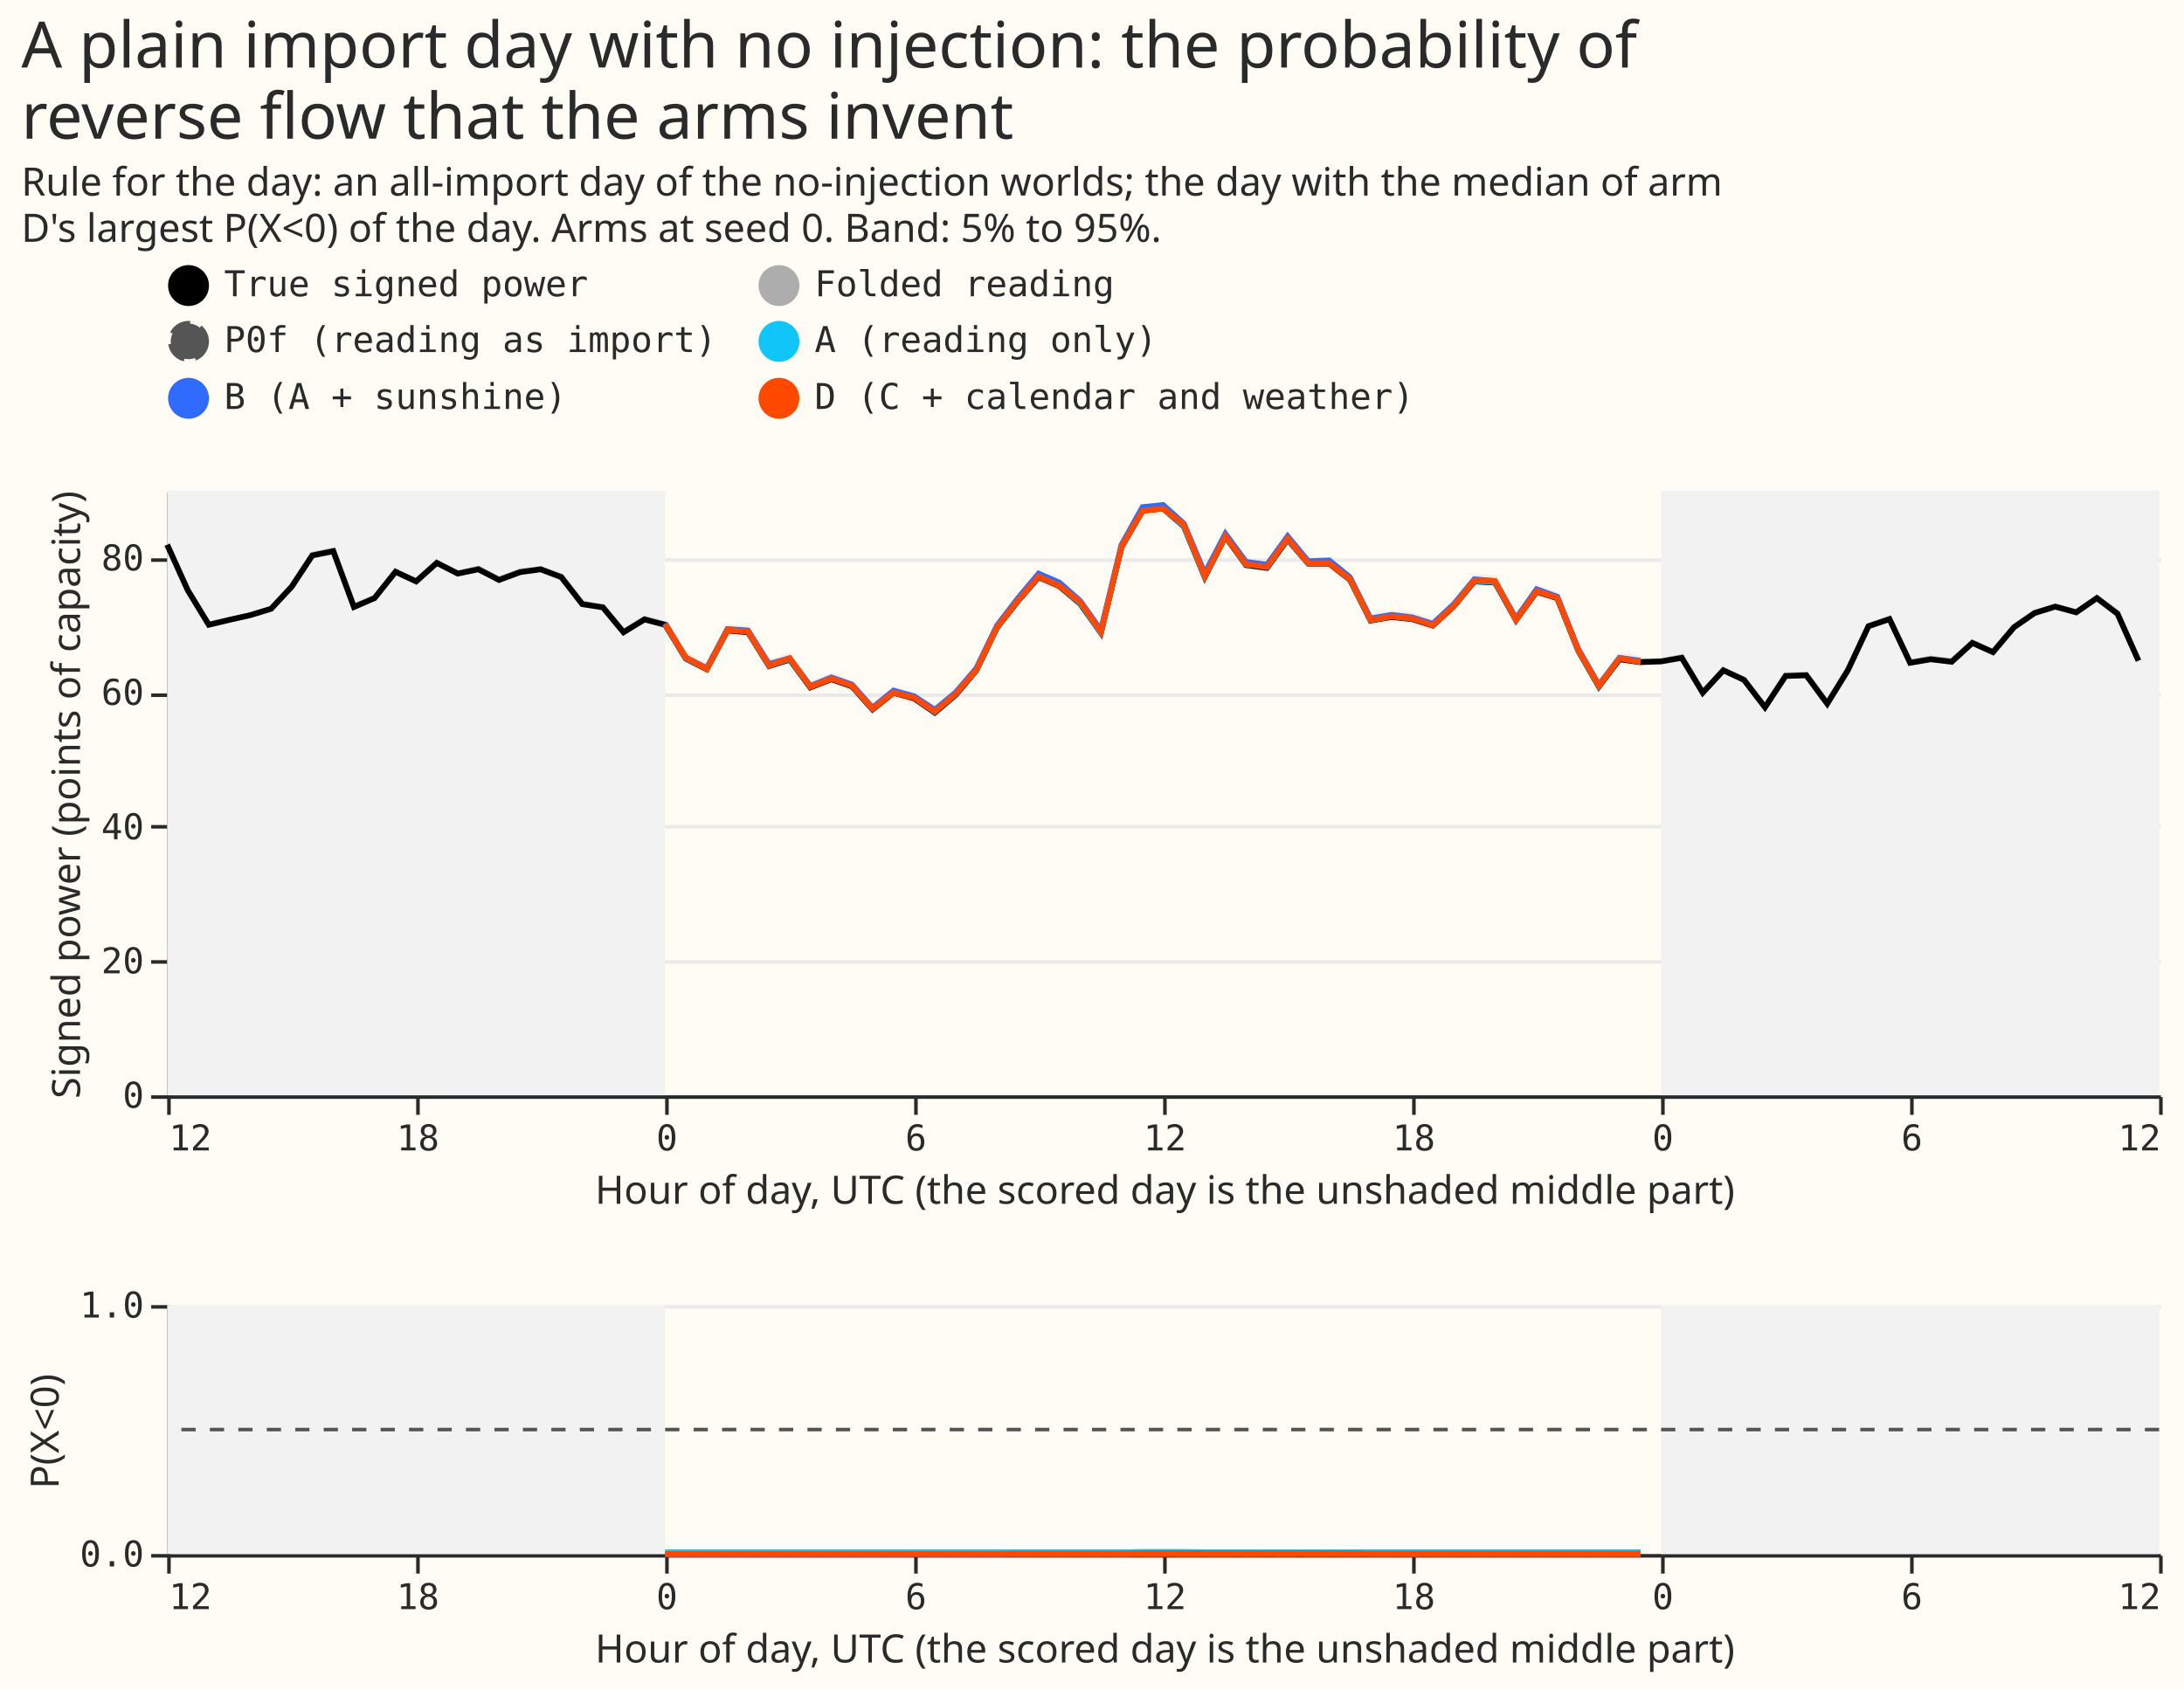
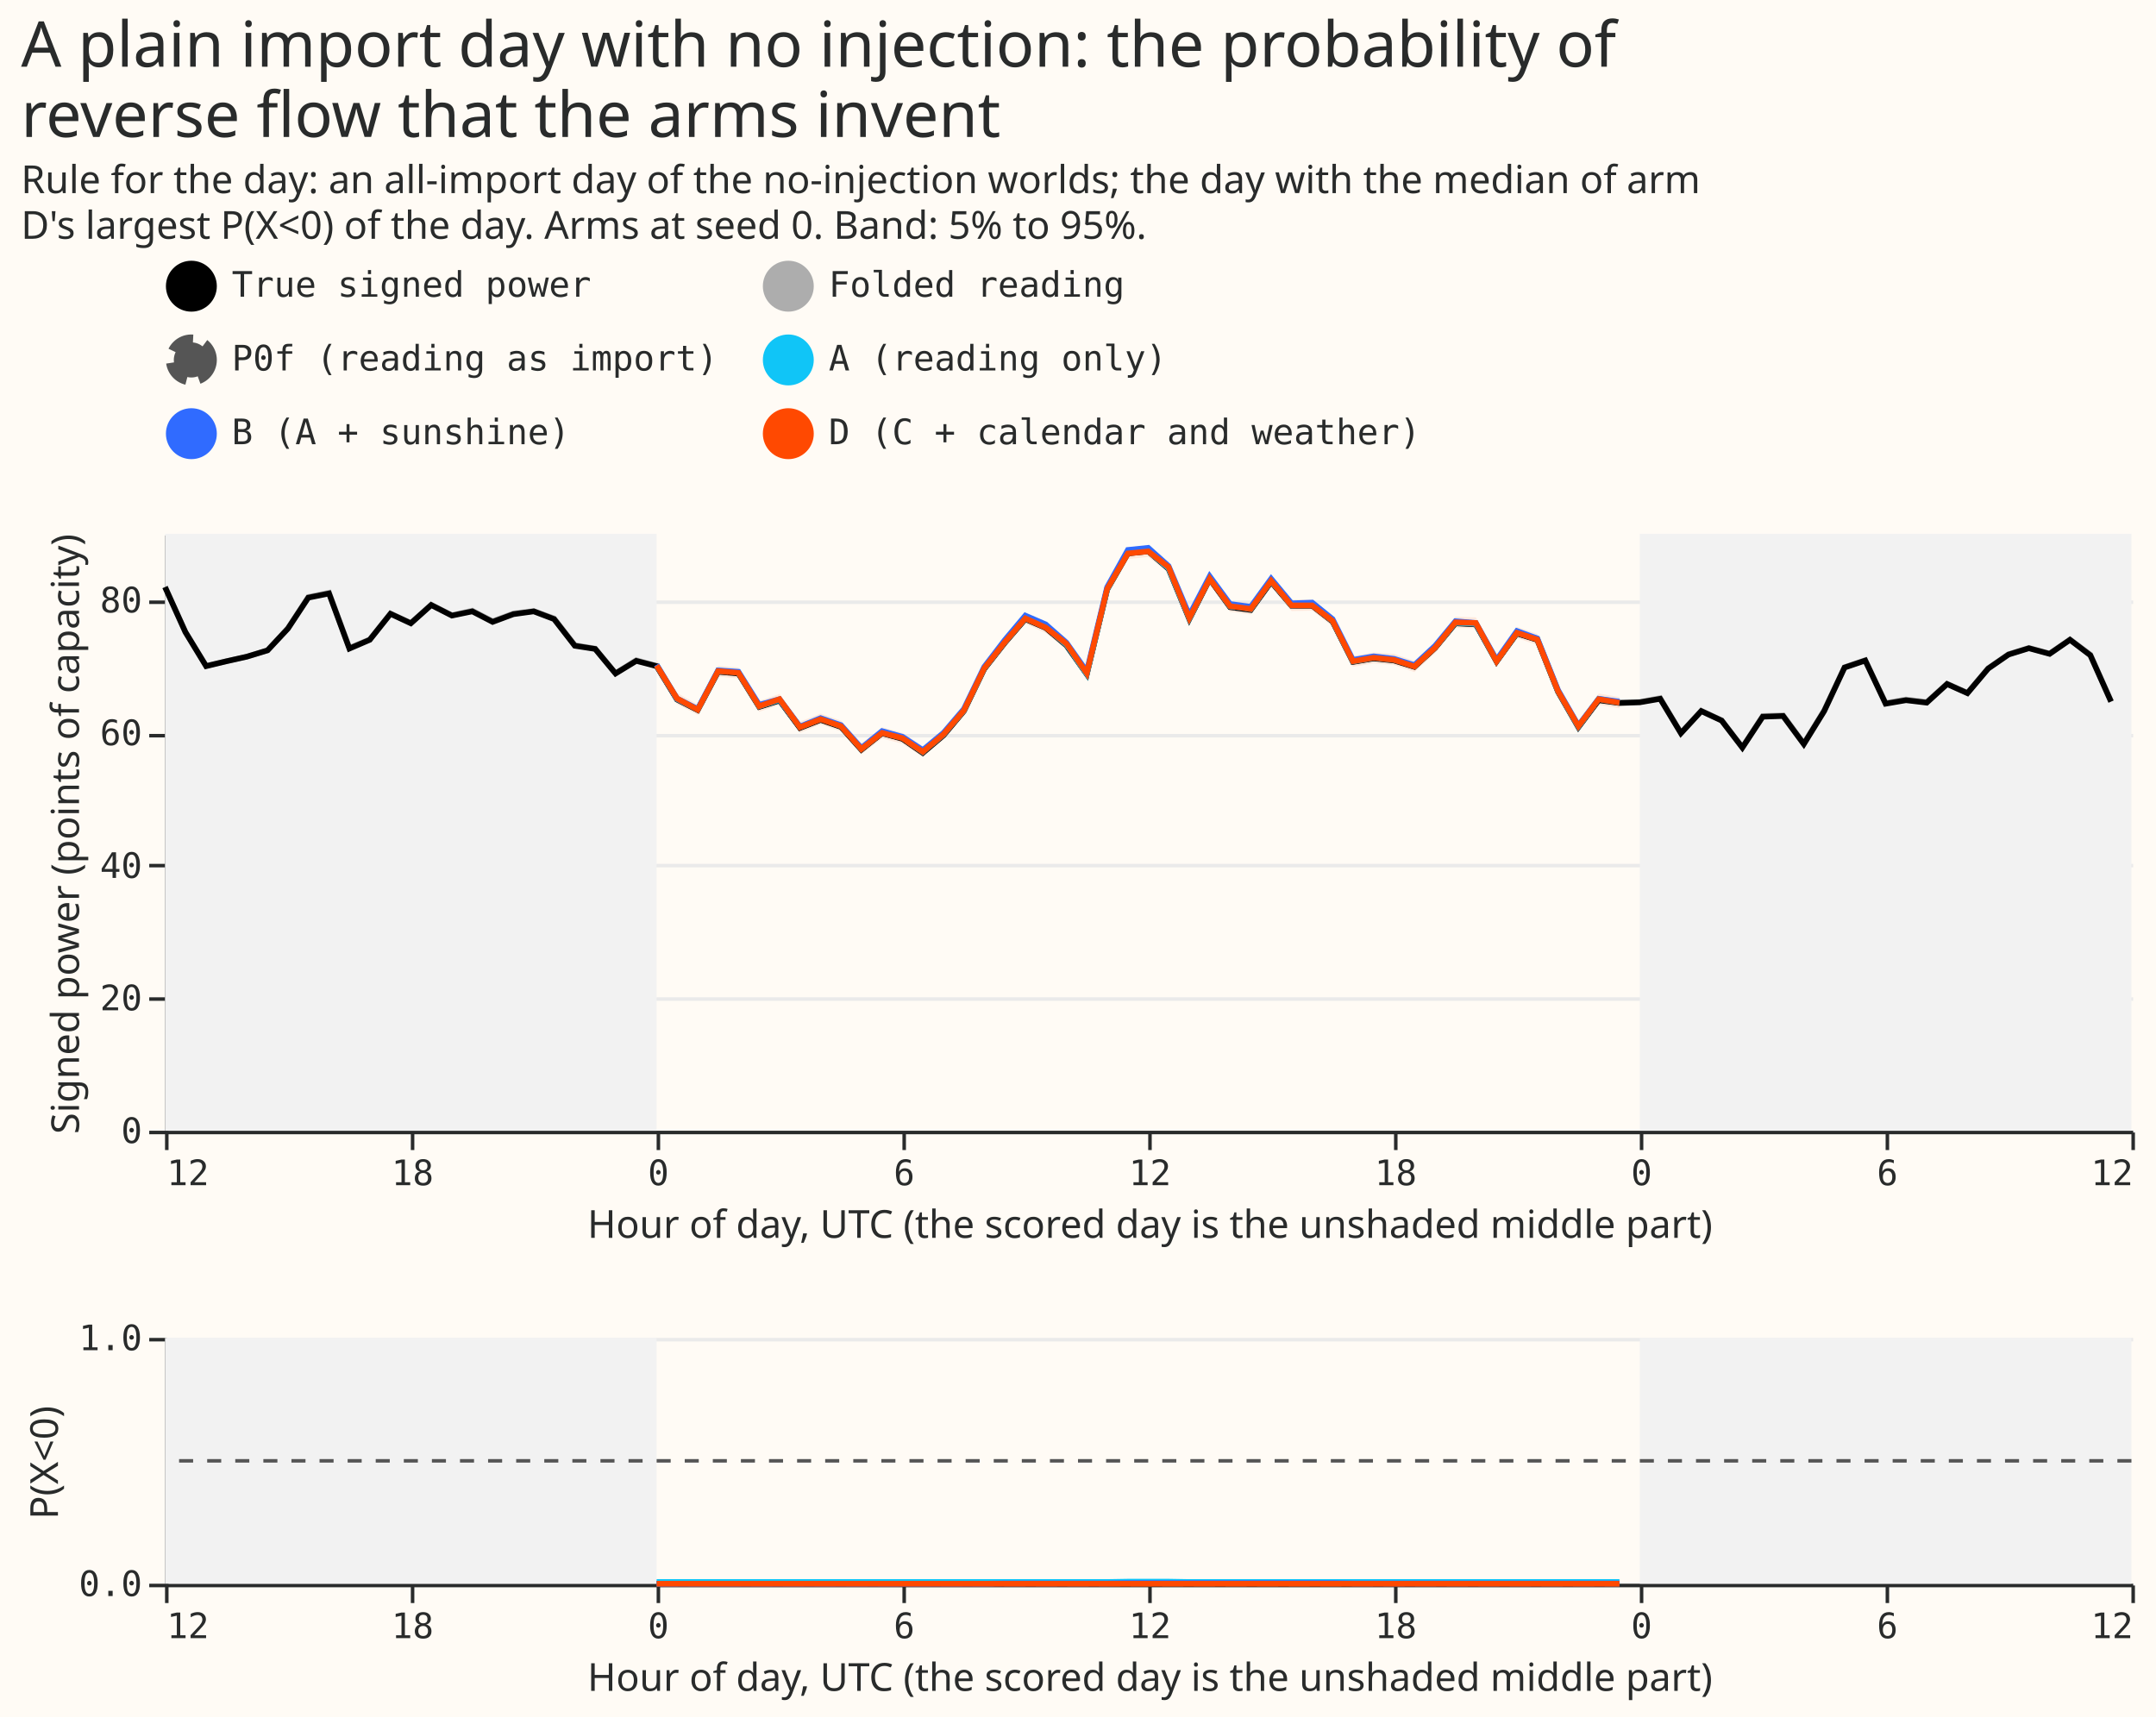
- <svg xmlns="http://www.w3.org/2000/svg" width="614" height="475" class="marks" viewBox="0 0 614 475">
-   <path fill="#fffbf5" d="M0 0h614v475H0z" />
+ <svg xmlns="http://www.w3.org/2000/svg" width="614" height="489" class="marks" viewBox="0 0 614 489">
+   <path fill="#fffbf5" d="M0 0h614v489H0z" />
  <g fill="none" stroke-miterlimit="10" aria-roledescription="group mark container" class="mark-group role-frame root">
-     <path d="M47 138h560z" aria-hidden="true" class="background" />
+     <path d="M47 152h560z" aria-hidden="true" class="background" />
    <g aria-roledescription="group mark container" class="mark-group role-scope concat_0_group">
-       <path fill="#fffbf5" d="M47.5 138.5h560v170h-560Z" aria-hidden="true" class="background" />
+       <path fill="#fffbf5" d="M47.5 152.5h560v170h-560Z" aria-hidden="true" class="background" />
      <g aria-hidden="true" class="mark-group role-axis">
-         <path stroke="#eaeaea" d="M47.5 308.5h560m-560-38h560m-560-38h560m-560-37h560m-560-38h560" class="mark-rule role-axis-grid" pointer-events="none" />
+         <path stroke="#eaeaea" d="M47.5 322.5h560m-560-38h560m-560-38h560m-560-37h560m-560-38h560" class="mark-rule role-axis-grid" pointer-events="none" />
      </g>
      <g aria-label="X-axis titled 'Hour of day, UTC (the scored day is the unshaded middle part)' for a linear scale with values from −12 to 36" aria-roledescription="axis" class="mark-group role-axis" pointer-events="none">
-         <path stroke="#292b2b" d="M47.5 308.5v5m70-5v5m70-5v5m70-5v5m70-5v5m70-5v5m70-5v5m70-5v5m70-5v5" class="mark-rule role-axis-tick" />
+         <path stroke="#292b2b" d="M47.5 322.5v5m70-5v5m70-5v5m70-5v5m70-5v5m70-5v5m70-5v5m70-5v5m70-5v5" class="mark-rule role-axis-tick" />
        <g fill="#292b2b" class="mark-text role-axis-label" font-family="Matter Semi Mono, Roboto Mono, monospace" font-size="10">
-           <text transform="translate(47.5 323.5)">12</text>
-           <text text-anchor="middle" transform="translate(117.5 323.5)">18</text>
-           <text text-anchor="middle" transform="translate(187.5 323.5)">0</text>
-           <text text-anchor="middle" transform="translate(257.5 323.5)">6</text>
-           <text text-anchor="middle" transform="translate(327.5 323.5)">12</text>
-           <text text-anchor="middle" transform="translate(397.5 323.5)">18</text>
-           <text text-anchor="middle" transform="translate(467.5 323.5)">0</text>
-           <text text-anchor="middle" transform="translate(537.5 323.5)">6</text>
-           <text text-anchor="end" transform="translate(607.5 323.5)">12</text>
+           <text transform="translate(47.5 337.5)">12</text>
+           <text text-anchor="middle" transform="translate(117.5 337.5)">18</text>
+           <text text-anchor="middle" transform="translate(187.5 337.5)">0</text>
+           <text text-anchor="middle" transform="translate(257.5 337.5)">6</text>
+           <text text-anchor="middle" transform="translate(327.5 337.5)">12</text>
+           <text text-anchor="middle" transform="translate(397.5 337.5)">18</text>
+           <text text-anchor="middle" transform="translate(467.5 337.5)">0</text>
+           <text text-anchor="middle" transform="translate(537.5 337.5)">6</text>
+           <text text-anchor="end" transform="translate(607.5 337.5)">12</text>
        </g>
-         <path stroke="#292b2b" d="M47.5 308.5h560" class="mark-rule role-axis-domain" />
-         <text fill="#292b2b" class="mark-text role-axis-title" font-family="Matter XH, DM Sans, sans-serif" font-size="11" text-anchor="middle" transform="translate(327.5 338.5)">Hour of day, UTC (the scored day is the unshaded middle part)</text>
+         <path stroke="#292b2b" d="M47.5 322.5h560" class="mark-rule role-axis-domain" />
+         <text fill="#292b2b" class="mark-text role-axis-title" font-family="Matter XH, DM Sans, sans-serif" font-size="11" text-anchor="middle" transform="translate(327.5 352.5)">Hour of day, UTC (the scored day is the unshaded middle part)</text>
      </g>
      <g aria-label="Y-axis titled 'Signed power (points of capacity)' for a linear scale with values from 0 to 90" aria-roledescription="axis" class="mark-group role-axis" pointer-events="none">
-         <path stroke="#292b2b" d="M47.5 308.5h-5m5-38h-5m5-38h-5m5-37h-5m5-38h-5" class="mark-rule role-axis-tick" />
+         <path stroke="#292b2b" d="M47.5 322.5h-5m5-38h-5m5-38h-5m5-37h-5m5-38h-5" class="mark-rule role-axis-tick" />
        <g fill="#292b2b" class="mark-text role-axis-label" font-family="Matter Semi Mono, Roboto Mono, monospace" font-size="10" text-anchor="end">
-           <text transform="translate(40.5 311.5)">0</text>
-           <text transform="translate(40.5 273.7)">20</text>
-           <text transform="translate(40.5 236)">40</text>
-           <text transform="translate(40.5 198.2)">60</text>
-           <text transform="translate(40.5 160.4)">80</text>
+           <text transform="translate(40.5 325.5)">0</text>
+           <text transform="translate(40.5 287.7)">20</text>
+           <text transform="translate(40.5 250)">40</text>
+           <text transform="translate(40.5 212.2)">60</text>
+           <text transform="translate(40.5 174.4)">80</text>
        </g>
-         <path stroke="#292b2b" d="M47.5 308.5v-170" class="mark-rule role-axis-domain" />
-         <text fill="#292b2b" class="mark-text role-axis-title" font-family="Matter XH, DM Sans, sans-serif" font-size="11" text-anchor="middle" transform="rotate(-90 123 100.5)">Signed power (points of capacity)</text>
+         <path stroke="#292b2b" d="M47.5 322.5v-170" class="mark-rule role-axis-domain" />
+         <text fill="#292b2b" class="mark-text role-axis-title" font-family="Matter XH, DM Sans, sans-serif" font-size="11" text-anchor="middle" transform="rotate(-90 130 107.5)">Signed power (points of capacity)</text>
      </g>
-       <path fill="#f2f2f2" d="M47 138h140v170H47Zm420 0h140v170H467Z" aria-hidden="true" class="mark-rect role-mark concat_0_layer_0_marks" />
+       <path fill="#f2f2f2" d="M47 152h140v170H47Zm420 0h140v170H467Z" aria-hidden="true" class="mark-rect role-mark concat_0_layer_0_marks" />
      <g aria-roledescription="group mark container" class="mark-group role-scope concat_0_layer_1_pathgroup">
-         <path d="M47 138h560v170H47Z" aria-hidden="true" class="background" />
-         <path fill="#ff4901" d="m187 177 5.8 9.5 5.9 3.1 5.8-10.9 5.8.5 5.9 9.5 5.8-2 5.8 8 5.9-2.4 5.8 2 5.8 6.5 5.9-4.5 5.8 1.5 5.8 3.8 5.9-5 5.8-6.7 5.8-12 5.9-7.5 5.8-6.8 5.8 2.7 5.9 4.6 5.8 8.3 5.8-24 5.9-10 5.8-.6 5.8 4.5 5.9 14.5 5.8-11.2 5.8 7.8 5.9.8 5.8-8 5.8 7 5.9-.1 5.8 4.5 5.8 11.5 5.9-1 5.8.5 5.8 2 5.9-5.4 5.8-7.2 5.8.1 5.9 11 5.8-8.2 5.8 2 5.9 14.6 5.8 10 5.8-7.6 5.9 1v-3.2l-5.9-1-5.8 7.7-5.8-10-5.9-14.7-5.8-2-5.8 8.2-5.9-10.9-5.8-.2-5.8 7.3-5.9 5.3-5.8-2-5.8-.4-5.9 1-5.8-11.6-5.8-4.5-5.9.1-5.8-7-5.8 8-5.9-.7-5.8-7.9-5.8 11.3-5.9-14.5-5.8-4.6-5.8.6-5.9 10.1-5.8 24-5.8-8.3-5.9-4.6-5.8-2.7-5.8 6.8-5.9 7.4-5.8 12-5.8 6.8-5.9 5-5.8-3.8-5.8-1.6-5.9 4.6-5.8-6.5-5.8-2-5.9 2.3-5.8-7.9-5.8 2-5.9-9.5-5.8-.5-5.8 11-5.9-3.3-5.8-9.4Z" aria-hidden="true" class="mark-area role-mark concat_0_layer_1_marks" opacity=".1" />
+         <path d="M47 152h560v170H47Z" aria-hidden="true" class="background" />
+         <path fill="#ff4901" d="m187 191 5.8 9.5 5.9 3.1 5.8-10.9 5.8.5 5.9 9.5 5.8-2 5.8 8 5.9-2.4 5.8 2 5.8 6.5 5.9-4.5 5.8 1.5 5.8 3.8 5.9-5 5.8-6.7 5.8-12 5.9-7.5 5.8-6.8 5.8 2.7 5.9 4.6 5.8 8.3 5.8-24 5.9-10 5.8-.6 5.8 4.5 5.9 14.5 5.8-11.2 5.8 7.8 5.9.8 5.8-8 5.8 7 5.9-.1 5.8 4.5 5.8 11.5 5.9-1 5.8.5 5.8 2 5.9-5.4 5.8-7.2 5.8.1 5.9 11 5.8-8.2 5.8 2 5.9 14.6 5.8 10 5.8-7.6 5.9 1v-3.2l-5.9-1-5.8 7.7-5.8-10-5.9-14.7-5.8-2-5.8 8.2-5.9-10.9-5.8-.2-5.8 7.3-5.9 5.3-5.8-2-5.8-.4-5.9 1-5.8-11.6-5.8-4.5-5.9.1-5.8-7-5.8 8-5.9-.7-5.8-7.9-5.8 11.3-5.9-14.5-5.8-4.6-5.8.6-5.9 10.1-5.8 24-5.8-8.3-5.9-4.6-5.8-2.7-5.8 6.8-5.9 7.4-5.8 12-5.8 6.8-5.9 5-5.8-3.8-5.8-1.6-5.9 4.6-5.8-6.5-5.8-2-5.9 2.3-5.8-7.9-5.8 2-5.9-9.5-5.8-.5-5.8 11-5.9-3.3-5.8-9.4Z" aria-hidden="true" class="mark-area role-mark concat_0_layer_1_marks" opacity=".1" />
      </g>
      <g aria-roledescription="group mark container" class="mark-group role-scope concat_0_layer_2_pathgroup">
-         <path d="M47 138h560v170H47Z" aria-hidden="true" class="background" />
-         <path stroke="#adadad" stroke-dasharray="1,0" stroke-width="1.6" d="m47 153.1 5.8 12.9 5.9 9.6 5.8-1.3 5.8-1.3 5.9-1.8 5.8-6.3 5.8-8.9 5.9-1.2 5.8 15.7 5.8-2.4 5.9-7.4 5.8 2.7 5.8-5.2 5.9 3 5.8-1.3 5.8 3 5.9-2.2 5.8-.7 5.8 2.1 5.9 7.6 5.8 1 5.8 7 5.9-3.7 5.8 1.6 5.8 9.5 5.9 3 5.8-11 5.8.5 5.9 9.5 5.8-1.8 5.8 7.8 5.9-2.3 5.8 2 5.8 6.5 5.9-4.6 5.8 1.5 5.8 4 5.9-5 5.8-6.8 5.8-12.1 5.9-7.5 5.8-6.7 5.8 2.5 5.9 5 5.8 8.3 5.8-24.2 5.9-10.2 5.8-.7 5.8 5 5.9 14.4 5.8-11.5 5.8 8 5.9.8 5.8-8 5.8 6.9 5.9-.1 5.8 4.6 5.8 11.5 5.9-1 5.8.5 5.8 1.8 5.9-5.3 5.8-7 5.8.3 5.9 10.5 5.8-8 5.8 1.9 5.9 14.7 5.8 10.1 5.8-7.7 5.9.8 5.8-.1 5.8-1.1 5.9 9.9 5.8-6.3 5.8 2.7 5.9 7.7 5.8-8.9 5.8-.2 5.9 8 5.8-9.4 5.8-12.3 5.9-2 5.8 12.2 5.8-1 5.9.7 5.8-5.2 5.8 2.6 5.9-7 5.8-4 5.8-1.8 5.9 1.6 5.8-4 5.8 4.3 5.9 13.3" aria-hidden="true" class="mark-line role-mark concat_0_layer_2_marks" />
-         <path d="M47 138h560v170H47Z" aria-hidden="true" class="background" />
-         <path stroke="#000" stroke-dasharray="1,0" stroke-width="1.6" d="m47 153.2 5.8 12.8 5.9 9.7 5.8-1.4 5.8-1.3 5.9-1.8L82 165l5.8-8.8 5.9-1.2 5.8 15.7 5.8-2.5 5.9-7.4 5.8 2.7 5.8-5.2 5.9 3 5.8-1.2 5.8 3 5.9-2.2 5.8-.8 5.8 2.2 5.9 7.6 5.8.9 5.8 7 5.9-3.6 5.8 1.5 5.8 9.5 5.9 3 5.8-10.9 5.8.5 5.9 9.5 5.8-1.8 5.8 7.8 5.9-2.3 5.8 2 5.8 6.5 5.9-4.7 5.8 1.6 5.8 4 5.9-5 5.8-6.9 5.8-12 5.9-7.5 5.8-6.7 5.8 2.5 5.9 5 5.8 8.2 5.8-24.1 5.9-10.3 5.8-.6 5.8 5 5.9 14.3 5.8-11.4 5.8 8 5.9.8 5.8-8 5.8 6.8h5.9l5.8 4.5 5.8 11.5 5.9-1 5.8.6 5.8 1.8 5.9-5.4 5.8-7 5.8.3 5.9 10.6 5.8-8 5.8 1.8 5.9 14.8 5.8 10.1 5.8-7.7 5.9.8 5.8-.2 5.8-1 5.9 9.8 5.8-6.3 5.8 2.7 5.9 7.7 5.8-8.8 5.8-.2 5.9 8 5.8-9.4 5.8-12.4 5.9-2 5.8 12.3 5.8-1 5.9.7 5.8-5.3 5.8 2.6 5.9-7 5.8-4 5.8-1.8 5.9 1.6 5.8-4 5.8 4.4 5.9 13.2" aria-hidden="true" class="mark-line role-mark concat_0_layer_2_marks" />
-         <path d="M47 138h560v170H47Z" aria-hidden="true" class="background" />
-         <path stroke="#555" stroke-dasharray="6,3" stroke-width="1.6" d="m187 175.6 5.8 9.5 5.9 3 5.8-10.9 5.8.5 5.9 9.4 5.8-1.8 5.8 7.8 5.9-2.3 5.8 2 5.8 6.5 5.9-4.6 5.8 1.5 5.8 4 5.9-5 5.8-6.8 5.8-12.1 5.9-7.5 5.8-6.7 5.8 2.6 5.9 5 5.8 8.2 5.8-24.2 5.9-10.2 5.8-.6 5.8 4.9 5.9 14.4 5.8-11.4 5.8 8 5.9.7 5.8-8 5.8 6.9h5.9l5.8 4.5 5.8 11.5 5.9-1 5.8.6 5.8 1.7 5.9-5.3 5.8-7 5.8.3 5.9 10.5 5.8-8 5.8 1.9 5.9 14.7 5.8 10.1 5.8-7.7 5.9.9" aria-hidden="true" class="mark-line role-mark concat_0_layer_2_marks" />
-         <path d="M47 138h560v170H47Z" aria-hidden="true" class="background" />
-         <path stroke="#10c5f7" stroke-dasharray="1,0" stroke-width="1.6" d="m187 175.4 5.8 9.6 5.9 3 5.8-11 5.8.5 5.9 9.6 5.8-1.8 5.8 7.7 5.9-2.3 5.8 2 5.8 6.5 5.9-4.6 5.8 1.5 5.8 4 5.9-5 5.8-6.8 5.8-12 5.9-7.5 5.8-6.7 5.8 2.4 5.9 5 5.8 8.4 5.8-24.1 5.9-10.5 5.8-.4 5.8 4.9 5.9 14.3 5.8-11.5 5.8 8 5.9.8 5.8-8 5.8 7 5.9-.2 5.8 4.6 5.8 11.5 5.9-1 5.8.5 5.8 1.9 5.9-5.4 5.8-7 5.8.3 5.9 10.6 5.8-8 5.8 1.7 5.9 14.9 5.8 10.1 5.8-7.9 5.9 1" aria-hidden="true" class="mark-line role-mark concat_0_layer_2_marks" />
-         <path d="M47 138h560v170H47Z" aria-hidden="true" class="background" />
-         <path stroke="#306bff" stroke-dasharray="1,0" stroke-width="1.6" d="m187 175.3 5.8 9.6 5.9 3 5.8-11 5.8.4 5.9 9.4 5.8-1.6 5.8 7.8 5.9-2.4 5.8 2 5.8 6.5 5.9-4.8 5.8 1.6 5.8 3.8 5.9-4.9 5.8-6.8 5.8-12 5.9-7.7 5.8-6.9 5.8 2.5 5.9 5.2 5.8 8.2 5.8-24 5.9-10.6 5.8-.6 5.8 5.2 5.9 14 5.8-11.1 5.8 7.9 5.9.8 5.8-8 5.8 7 5.9-.2 5.8 4.7 5.8 11.6 5.9-1 5.8.7 5.8 1.8 5.9-5.5 5.8-7 5.8.5 5.9 10.5 5.8-8.2 5.8 2.1 5.9 14.7 5.8 10.1 5.8-7.6 5.9.8" aria-hidden="true" class="mark-line role-mark concat_0_layer_2_marks" />
-         <path d="M47 138h560v170H47Z" aria-hidden="true" class="background" />
-         <path stroke="#ff4901" stroke-dasharray="1,0" stroke-width="1.6" d="m187 175.5 5.8 9.4 5.9 3.2 5.8-11 5.8.5 5.9 9.5 5.8-2 5.8 8 5.9-2.3 5.8 2 5.8 6.5 5.9-4.6 5.8 1.5 5.8 3.9 5.9-5 5.8-6.8 5.8-12 5.9-7.5 5.8-6.7 5.8 2.6 5.9 4.6 5.8 8.4 5.8-24 5.9-10.1 5.8-.6 5.8 4.5 5.9 14.5 5.8-11.2 5.8 7.8 5.9.8 5.8-8 5.8 7h5.9l5.8 4.4 5.8 11.5 5.9-1 5.8.6 5.8 1.9 5.9-5.4 5.8-7.2 5.8.2 5.9 10.9 5.8-8.1 5.8 1.9 5.9 14.7 5.8 10 5.8-7.7 5.9 1" aria-hidden="true" class="mark-line role-mark concat_0_layer_2_marks" />
+         <path d="M47 152h560v170H47Z" aria-hidden="true" class="background" />
+         <path stroke="#adadad" stroke-dasharray="1,0" stroke-width="1.6" d="m47 167.1 5.8 12.9 5.9 9.6 5.8-1.3 5.8-1.3 5.9-1.8 5.8-6.3 5.8-8.9 5.9-1.2 5.8 15.7 5.8-2.4 5.9-7.4 5.8 2.7 5.8-5.2 5.9 3 5.8-1.3 5.8 3 5.9-2.2 5.8-.7 5.8 2.1 5.9 7.6 5.8 1 5.8 7 5.9-3.7 5.8 1.6 5.8 9.5 5.9 3 5.8-11 5.8.5 5.9 9.5 5.8-1.8 5.8 7.8 5.9-2.3 5.8 2 5.8 6.5 5.9-4.6 5.8 1.5 5.8 4 5.9-5 5.8-6.8 5.8-12.1 5.9-7.5 5.8-6.7 5.8 2.5 5.9 5 5.8 8.3 5.8-24.2 5.9-10.2 5.8-.7 5.8 5 5.9 14.4 5.8-11.5 5.8 8 5.9.8 5.8-8 5.8 6.9 5.9-.1 5.8 4.6 5.8 11.5 5.9-1 5.8.5 5.8 1.8 5.9-5.3 5.8-7 5.8.3 5.9 10.5 5.8-8 5.8 1.9 5.9 14.7 5.8 10.1 5.8-7.7 5.9.8 5.8-.1 5.8-1.1 5.9 9.9 5.8-6.3 5.8 2.7 5.9 7.7 5.8-8.9 5.8-.2 5.9 8 5.8-9.4 5.8-12.3 5.9-2 5.8 12.2 5.8-1 5.9.7 5.8-5.2 5.8 2.6 5.9-7 5.8-4 5.8-1.8 5.9 1.6 5.8-4 5.8 4.3 5.9 13.3" aria-hidden="true" class="mark-line role-mark concat_0_layer_2_marks" />
+         <path d="M47 152h560v170H47Z" aria-hidden="true" class="background" />
+         <path stroke="#000" stroke-dasharray="1,0" stroke-width="1.6" d="m47 167.2 5.8 12.8 5.9 9.7 5.8-1.4 5.8-1.3 5.9-1.8L82 179l5.8-8.8 5.9-1.2 5.8 15.7 5.8-2.5 5.9-7.4 5.8 2.7 5.8-5.2 5.9 3 5.8-1.2 5.8 3 5.9-2.2 5.8-.8 5.8 2.2 5.9 7.6 5.8.9 5.8 7 5.9-3.6 5.8 1.5 5.8 9.5 5.9 3 5.8-10.9 5.8.5 5.9 9.5 5.8-1.8 5.8 7.8 5.9-2.3 5.8 2 5.8 6.5 5.9-4.7 5.8 1.6 5.8 4 5.9-5 5.8-6.9 5.8-12 5.9-7.5 5.8-6.7 5.8 2.5 5.9 5 5.8 8.2 5.8-24.1 5.9-10.3 5.8-.6 5.8 5 5.9 14.3 5.8-11.4 5.8 8 5.9.8 5.8-8 5.8 6.8h5.9l5.8 4.5 5.8 11.5 5.9-1 5.8.6 5.8 1.8 5.9-5.4 5.8-7 5.8.3 5.9 10.6 5.8-8 5.8 1.8 5.9 14.8 5.8 10.1 5.8-7.7 5.9.8 5.8-.2 5.8-1 5.9 9.8 5.8-6.3 5.8 2.7 5.9 7.7 5.8-8.8 5.8-.2 5.9 8 5.8-9.4 5.8-12.4 5.9-2 5.8 12.3 5.8-1 5.9.7 5.8-5.3 5.8 2.6 5.9-7 5.8-4 5.8-1.8 5.9 1.6 5.8-4 5.8 4.4 5.9 13.2" aria-hidden="true" class="mark-line role-mark concat_0_layer_2_marks" />
+         <path d="M47 152h560v170H47Z" aria-hidden="true" class="background" />
+         <path stroke="#555" stroke-dasharray="6,3" stroke-width="1.6" d="m187 189.6 5.8 9.5 5.9 3 5.8-10.9 5.8.5 5.9 9.4 5.8-1.8 5.8 7.8 5.9-2.3 5.8 2 5.8 6.5 5.9-4.6 5.8 1.5 5.8 4 5.9-5 5.8-6.8 5.8-12.1 5.9-7.5 5.8-6.7 5.8 2.6 5.9 5 5.8 8.2 5.8-24.2 5.9-10.2 5.8-.6 5.8 4.9 5.9 14.4 5.8-11.4 5.8 8 5.9.7 5.8-8 5.8 6.9h5.9l5.8 4.5 5.8 11.5 5.9-1 5.8.6 5.8 1.7 5.9-5.3 5.8-7 5.8.3 5.9 10.5 5.8-8 5.8 1.9 5.9 14.7 5.8 10.1 5.8-7.7 5.9.9" aria-hidden="true" class="mark-line role-mark concat_0_layer_2_marks" />
+         <path d="M47 152h560v170H47Z" aria-hidden="true" class="background" />
+         <path stroke="#10c5f7" stroke-dasharray="1,0" stroke-width="1.6" d="m187 189.4 5.8 9.6 5.9 3 5.8-11 5.8.5 5.9 9.6 5.8-1.8 5.8 7.7 5.9-2.3 5.8 2 5.8 6.5 5.9-4.6 5.8 1.5 5.8 4 5.9-5 5.8-6.8 5.8-12 5.9-7.5 5.8-6.7 5.8 2.4 5.9 5 5.8 8.4 5.8-24.1 5.9-10.5 5.8-.4 5.8 4.9 5.9 14.3 5.8-11.5 5.8 8 5.9.8 5.8-8 5.8 7 5.9-.2 5.8 4.6 5.8 11.5 5.9-1 5.8.5 5.8 1.9 5.9-5.4 5.8-7 5.8.3 5.9 10.6 5.8-8 5.8 1.7 5.9 14.9 5.8 10.1 5.8-7.9 5.9 1" aria-hidden="true" class="mark-line role-mark concat_0_layer_2_marks" />
+         <path d="M47 152h560v170H47Z" aria-hidden="true" class="background" />
+         <path stroke="#306bff" stroke-dasharray="1,0" stroke-width="1.6" d="m187 189.3 5.8 9.6 5.9 3 5.8-11 5.8.4 5.9 9.4 5.8-1.6 5.8 7.8 5.9-2.4 5.8 2 5.8 6.5 5.9-4.8 5.8 1.6 5.8 3.8 5.9-4.9 5.8-6.8 5.8-12 5.9-7.7 5.8-6.9 5.8 2.5 5.9 5.2 5.8 8.2 5.8-24 5.9-10.6 5.8-.6 5.8 5.2 5.9 14 5.8-11.1 5.8 7.9 5.9.8 5.8-8 5.8 7 5.9-.2 5.8 4.7 5.8 11.6 5.9-1 5.8.7 5.8 1.8 5.9-5.5 5.8-7 5.8.5 5.9 10.5 5.8-8.2 5.8 2.1 5.9 14.7 5.8 10.1 5.8-7.6 5.9.8" aria-hidden="true" class="mark-line role-mark concat_0_layer_2_marks" />
+         <path d="M47 152h560v170H47Z" aria-hidden="true" class="background" />
+         <path stroke="#ff4901" stroke-dasharray="1,0" stroke-width="1.6" d="m187 189.5 5.8 9.4 5.9 3.2 5.8-11 5.8.5 5.9 9.5 5.8-2 5.8 8 5.9-2.3 5.8 2 5.8 6.5 5.9-4.6 5.8 1.5 5.8 3.9 5.9-5 5.8-6.8 5.8-12 5.9-7.5 5.8-6.7 5.8 2.6 5.9 4.6 5.8 8.4 5.8-24 5.9-10.1 5.8-.6 5.8 4.5 5.9 14.5 5.8-11.2 5.8 7.8 5.9.8 5.8-8 5.8 7h5.9l5.8 4.4 5.8 11.5 5.9-1 5.8.6 5.8 1.9 5.9-5.4 5.8-7.2 5.8.2 5.9 10.9 5.8-8.1 5.8 1.9 5.9 14.7 5.8 10 5.8-7.7 5.9 1" aria-hidden="true" class="mark-line role-mark concat_0_layer_2_marks" />
      </g>
    </g>
    <g aria-roledescription="group mark container" class="mark-group role-scope concat_1_group">
-       <path fill="#fffbf5" d="M47.5 367.5h560v70h-560Z" aria-hidden="true" class="background" />
+       <path fill="#fffbf5" d="M47.5 381.5h560v70h-560Z" aria-hidden="true" class="background" />
      <g aria-hidden="true" class="mark-group role-axis">
-         <path stroke="#eaeaea" d="M47.5 437.5h560m-560-70h560" class="mark-rule role-axis-grid" pointer-events="none" />
+         <path stroke="#eaeaea" d="M47.5 451.5h560m-560-70h560" class="mark-rule role-axis-grid" pointer-events="none" />
      </g>
      <g aria-label="X-axis titled 'Hour of day, UTC (the scored day is the unshaded middle part)' for a linear scale with values from −12 to 36" aria-roledescription="axis" class="mark-group role-axis" pointer-events="none">
-         <path stroke="#292b2b" d="M47.5 437.5v5m70-5v5m70-5v5m70-5v5m70-5v5m70-5v5m70-5v5m70-5v5m70-5v5" class="mark-rule role-axis-tick" />
+         <path stroke="#292b2b" d="M47.5 451.5v5m70-5v5m70-5v5m70-5v5m70-5v5m70-5v5m70-5v5m70-5v5m70-5v5" class="mark-rule role-axis-tick" />
        <g fill="#292b2b" class="mark-text role-axis-label" font-family="Matter Semi Mono, Roboto Mono, monospace" font-size="10">
-           <text transform="translate(47.5 452.5)">12</text>
-           <text text-anchor="middle" transform="translate(117.5 452.5)">18</text>
-           <text text-anchor="middle" transform="translate(187.5 452.5)">0</text>
-           <text text-anchor="middle" transform="translate(257.5 452.5)">6</text>
-           <text text-anchor="middle" transform="translate(327.5 452.5)">12</text>
-           <text text-anchor="middle" transform="translate(397.5 452.5)">18</text>
-           <text text-anchor="middle" transform="translate(467.5 452.5)">0</text>
-           <text text-anchor="middle" transform="translate(537.5 452.5)">6</text>
-           <text text-anchor="end" transform="translate(607.5 452.5)">12</text>
+           <text transform="translate(47.5 466.5)">12</text>
+           <text text-anchor="middle" transform="translate(117.5 466.5)">18</text>
+           <text text-anchor="middle" transform="translate(187.5 466.5)">0</text>
+           <text text-anchor="middle" transform="translate(257.5 466.5)">6</text>
+           <text text-anchor="middle" transform="translate(327.5 466.5)">12</text>
+           <text text-anchor="middle" transform="translate(397.5 466.5)">18</text>
+           <text text-anchor="middle" transform="translate(467.5 466.5)">0</text>
+           <text text-anchor="middle" transform="translate(537.5 466.5)">6</text>
+           <text text-anchor="end" transform="translate(607.5 466.5)">12</text>
        </g>
-         <path stroke="#292b2b" d="M47.5 437.5h560" class="mark-rule role-axis-domain" />
-         <text fill="#292b2b" class="mark-text role-axis-title" font-family="Matter XH, DM Sans, sans-serif" font-size="11" text-anchor="middle" transform="translate(327.5 467.5)">Hour of day, UTC (the scored day is the unshaded middle part)</text>
+         <path stroke="#292b2b" d="M47.5 451.5h560" class="mark-rule role-axis-domain" />
+         <text fill="#292b2b" class="mark-text role-axis-title" font-family="Matter XH, DM Sans, sans-serif" font-size="11" text-anchor="middle" transform="translate(327.5 481.5)">Hour of day, UTC (the scored day is the unshaded middle part)</text>
      </g>
      <g aria-label="Y-axis titled 'P(X&lt;0)' for a linear scale with values from 0.0 to 1.0" aria-roledescription="axis" class="mark-group role-axis" pointer-events="none">
-         <path stroke="#292b2b" d="M47.5 437.5h-5m5-70h-5" class="mark-rule role-axis-tick" />
+         <path stroke="#292b2b" d="M47.5 451.5h-5m5-70h-5" class="mark-rule role-axis-tick" />
        <g fill="#292b2b" class="mark-text role-axis-label" font-family="Matter Semi Mono, Roboto Mono, monospace" font-size="10" text-anchor="end">
-           <text transform="translate(40.5 440.5)">0.0</text>
-           <text transform="translate(40.5 370.5)">1.0</text>
+           <text transform="translate(40.5 454.5)">0.0</text>
+           <text transform="translate(40.5 384.5)">1.0</text>
        </g>
-         <path stroke="#292b2b" d="M47.5 437.5v-70" class="mark-rule role-axis-domain" />
-         <text fill="#292b2b" class="mark-text role-axis-title" font-family="Matter XH, DM Sans, sans-serif" font-size="11" text-anchor="middle" transform="rotate(-90 209.5 193)">P(X&lt;0)</text>
+         <path stroke="#292b2b" d="M47.5 451.5v-70" class="mark-rule role-axis-domain" />
+         <text fill="#292b2b" class="mark-text role-axis-title" font-family="Matter XH, DM Sans, sans-serif" font-size="11" text-anchor="middle" transform="rotate(-90 216.5 200)">P(X&lt;0)</text>
      </g>
-       <path fill="#f2f2f2" d="M47 367h140v70H47Zm420 0h140v70H467Z" aria-hidden="true" class="mark-rect role-mark concat_1_layer_0_marks" />
+       <path fill="#f2f2f2" d="M47 381h140v70H47Zm420 0h140v70H467Z" aria-hidden="true" class="mark-rect role-mark concat_1_layer_0_marks" />
      <g aria-roledescription="group mark container" class="mark-group role-scope concat_1_layer_1_pathgroup">
-         <path d="M47 367h560v70H47Z" aria-hidden="true" class="background" />
-         <path stroke="#555" stroke-dasharray="6,3" stroke-width="1.6" d="M187 437h274.2" aria-hidden="true" class="mark-line role-mark concat_1_layer_1_marks" />
-         <path d="M47 367h560v70H47Z" aria-hidden="true" class="background" />
-         <path stroke="#10c5f7" stroke-dasharray="1,0" stroke-width="1.6" d="M187 436.5h128.3l5.9-.1h11.6l5.9.1h122.5" aria-hidden="true" class="mark-line role-mark concat_1_layer_1_marks" />
-         <path d="M47 367h560v70H47Z" aria-hidden="true" class="background" />
-         <path stroke="#306bff" stroke-dasharray="1,0" stroke-width="1.6" d="M187 437h93.3l5.9-.1h29.1l5.9-.1h58.3l5.8.1h75.9" aria-hidden="true" class="mark-line role-mark concat_1_layer_1_marks" />
-         <path d="M47 367h560v70H47Z" aria-hidden="true" class="background" />
-         <path stroke="#ff4901" stroke-dasharray="1,0" stroke-width="1.6" d="M187 437h274.2" aria-hidden="true" class="mark-line role-mark concat_1_layer_1_marks" />
+         <path d="M47 381h560v70H47Z" aria-hidden="true" class="background" />
+         <path stroke="#555" stroke-dasharray="6,3" stroke-width="1.6" d="M187 451h274.2" aria-hidden="true" class="mark-line role-mark concat_1_layer_1_marks" />
+         <path d="M47 381h560v70H47Z" aria-hidden="true" class="background" />
+         <path stroke="#10c5f7" stroke-dasharray="1,0" stroke-width="1.6" d="M187 450.5h128.3l5.9-.1h11.6l5.9.1h122.5" aria-hidden="true" class="mark-line role-mark concat_1_layer_1_marks" />
+         <path d="M47 381h560v70H47Z" aria-hidden="true" class="background" />
+         <path stroke="#306bff" stroke-dasharray="1,0" stroke-width="1.6" d="M187 451h93.3l5.9-.1h29.1l5.9-.1h58.3l5.8.1h75.9" aria-hidden="true" class="mark-line role-mark concat_1_layer_1_marks" />
+         <path d="M47 381h560v70H47Z" aria-hidden="true" class="background" />
+         <path stroke="#ff4901" stroke-dasharray="1,0" stroke-width="1.6" d="M187 451h274.2" aria-hidden="true" class="mark-line role-mark concat_1_layer_1_marks" />
      </g>
-       <path stroke="#555" stroke-dasharray="4,4" d="M607 402H47" aria-hidden="true" class="mark-rule role-mark concat_1_layer_2_marks" />
+       <path stroke="#555" stroke-dasharray="4,4" d="M607 416H47" aria-hidden="true" class="mark-rule role-mark concat_1_layer_2_marks" />
    </g>
-     <g aria-label="Symbol legend for fill color, stroke color and strokeDash with 6 values: True signed power, Folded reading, P0f (reading as import), A (reading only), B (A + sunshine), D (C + calendar and weather)" aria-roledescription="legend" class="mark-group role-legend">
-       <path d="M47 74h351v45H47Z" aria-hidden="true" class="background" pointer-events="none" />
+     <g aria-label="Symbol legend for fill color, stroke color, strokeWidth and strokeDash with 6 values: True signed power, Folded reading, P0f (reading as import), A (reading only), B (A + sunshine), D (C + calendar and weather)" aria-roledescription="legend" class="mark-group role-legend">
+       <path d="M47 74h358v59H47Z" aria-hidden="true" class="background" pointer-events="none" />
      <g class="mark-group role-legend-entry">
        <g aria-roledescription="group mark container" class="mark-group role-scope" pointer-events="none">
-           <path d="M47 74.3h154v12.5H47Z" aria-hidden="true" class="background" />
-           <path fill="#000" stroke="#000" stroke-dasharray="1,0" stroke-width="1.5" d="M58 80.3a5 5 0 1 1-10 0 5 5 0 1 1 10 0" class="mark-symbol role-legend-symbol" />
-           <text fill="#292b2b" class="mark-text role-legend-label" font-family="Matter Semi Mono, Roboto Mono, monospace" font-size="10" transform="translate(63 83.3)">True signed power</text>
-           <path d="M213 74.3h184v12.5H213Z" aria-hidden="true" class="background" />
-           <path fill="#adadad" stroke="#adadad" stroke-dasharray="1,0" stroke-width="1.5" d="M224 80.3a5 5 0 1 1-10 0 5 5 0 1 1 10 0" class="mark-symbol role-legend-symbol" />
-           <text fill="#292b2b" class="mark-text role-legend-label" font-family="Matter Semi Mono, Roboto Mono, monospace" font-size="10" transform="translate(229 83.3)">Folded reading</text>
-           <path d="M47 90h154v12.5H47Z" aria-hidden="true" class="background" />
-           <path fill="#555" stroke="#555" stroke-dasharray="6,3" stroke-width="1.5" d="M58 96a5 5 0 1 1-10 0 5 5 0 1 1 10 0" class="mark-symbol role-legend-symbol" />
-           <text fill="#292b2b" class="mark-text role-legend-label" font-family="Matter Semi Mono, Roboto Mono, monospace" font-size="10" transform="translate(63 99)">P0f (reading as import)</text>
-           <path d="M213 90h184v12.5H213Z" aria-hidden="true" class="background" />
-           <path fill="#10c5f7" stroke="#10c5f7" stroke-dasharray="1,0" stroke-width="1.5" d="M224 96a5 5 0 1 1-10 0 5 5 0 1 1 10 0" class="mark-symbol role-legend-symbol" />
-           <text fill="#292b2b" class="mark-text role-legend-label" font-family="Matter Semi Mono, Roboto Mono, monospace" font-size="10" transform="translate(229 99)">A (reading only)</text>
-           <path d="M47 106h154v12.5H47Z" aria-hidden="true" class="background" />
-           <path fill="#306bff" stroke="#306bff" stroke-dasharray="1,0" stroke-width="1.5" d="M58 112a5 5 0 1 1-10 0 5 5 0 1 1 10 0" class="mark-symbol role-legend-symbol" />
-           <text fill="#292b2b" class="mark-text role-legend-label" font-family="Matter Semi Mono, Roboto Mono, monospace" font-size="10" transform="translate(63 115)">B (A + sunshine)</text>
-           <path d="M213 106h184v12.5H213Z" aria-hidden="true" class="background" />
-           <path fill="#ff4901" stroke="#ff4901" stroke-dasharray="1,0" stroke-width="1.5" d="M224 112a5 5 0 1 1-10 0 5 5 0 1 1 10 0" class="mark-symbol role-legend-symbol" />
-           <text fill="#292b2b" class="mark-text role-legend-label" font-family="Matter Semi Mono, Roboto Mono, monospace" font-size="10" transform="translate(229 115)">D (C + calendar and weather)</text>
+           <path d="M47 74h157v17H47Z" aria-hidden="true" class="background" />
+           <path fill="#000" stroke="#000" stroke-dasharray="1,0" stroke-width="4.5" d="M59.5 81.5a5 5 0 1 1-10 0 5 5 0 1 1 10 0" class="mark-symbol role-legend-symbol" />
+           <text fill="#292b2b" class="mark-text role-legend-label" font-family="Matter Semi Mono, Roboto Mono, monospace" font-size="10" transform="translate(66 84.5)">True signed power</text>
+           <path d="M217 74h187v17H217Z" aria-hidden="true" class="background" />
+           <path fill="#adadad" stroke="#adadad" stroke-dasharray="1,0" stroke-width="4.5" d="M229.5 81.5a5 5 0 1 1-10 0 5 5 0 1 1 10 0" class="mark-symbol role-legend-symbol" />
+           <text fill="#292b2b" class="mark-text role-legend-label" font-family="Matter Semi Mono, Roboto Mono, monospace" font-size="10" transform="translate(236 84.5)">Folded reading</text>
+           <path d="M47 95h157v17H47Z" aria-hidden="true" class="background" />
+           <path fill="#555" stroke="#555" stroke-dasharray="6,3" stroke-width="4.5" d="M59.5 102.5a5 5 0 1 1-10 0 5 5 0 1 1 10 0" class="mark-symbol role-legend-symbol" />
+           <text fill="#292b2b" class="mark-text role-legend-label" font-family="Matter Semi Mono, Roboto Mono, monospace" font-size="10" transform="translate(66 105.5)">P0f (reading as import)</text>
+           <path d="M217 95h187v17H217Z" aria-hidden="true" class="background" />
+           <path fill="#10c5f7" stroke="#10c5f7" stroke-dasharray="1,0" stroke-width="4.5" d="M229.5 102.5a5 5 0 1 1-10 0 5 5 0 1 1 10 0" class="mark-symbol role-legend-symbol" />
+           <text fill="#292b2b" class="mark-text role-legend-label" font-family="Matter Semi Mono, Roboto Mono, monospace" font-size="10" transform="translate(236 105.5)">A (reading only)</text>
+           <path d="M47 116h157v17H47Z" aria-hidden="true" class="background" />
+           <path fill="#306bff" stroke="#306bff" stroke-dasharray="1,0" stroke-width="4.5" d="M59.5 123.5a5 5 0 1 1-10 0 5 5 0 1 1 10 0" class="mark-symbol role-legend-symbol" />
+           <text fill="#292b2b" class="mark-text role-legend-label" font-family="Matter Semi Mono, Roboto Mono, monospace" font-size="10" transform="translate(66 126.5)">B (A + sunshine)</text>
+           <path d="M217 116h187v17H217Z" aria-hidden="true" class="background" />
+           <path fill="#ff4901" stroke="#ff4901" stroke-dasharray="1,0" stroke-width="4.5" d="M229.5 123.5a5 5 0 1 1-10 0 5 5 0 1 1 10 0" class="mark-symbol role-legend-symbol" />
+           <text fill="#292b2b" class="mark-text role-legend-label" font-family="Matter Semi Mono, Roboto Mono, monospace" font-size="10" transform="translate(236 126.5)">D (C + calendar and weather)</text>
        </g>
      </g>
    </g>
    <g fill="#292b2b" class="mark-group role-title" font-family="Matter XH, DM Sans, sans-serif" pointer-events="none">
      <text aria-label="Title text 'A plain import day with no injection: the probability of reverse flow that the arms invent'" aria-roledescription="title" class="mark-text role-title-text" font-size="18" transform="translate(6 19)">
        <tspan>A plain import day with no injection: the probability of</tspan>
        <tspan x="0" dy="20">reverse flow that the arms invent</tspan>
      </text>
      <text aria-label="Subtitle text 'Rule for the day: an all-import day of the no-injection worlds; the day with the median of arm D's largest P(X&lt;0) of the day. Arms at seed 0. Band: 5% to 95%.'" aria-roledescription="subtitle" class="mark-text role-title-subtitle" font-size="11" transform="translate(6 55)">
        <tspan>Rule for the day: an all-import day of the no-injection worlds; the day with the median of arm</tspan>
        <tspan x="0" dy="13">D's largest P(X&lt;0) of the day. Arms at seed 0. Band: 5% to 95%.</tspan>
      </text>
    </g>
  </g>
</svg>
